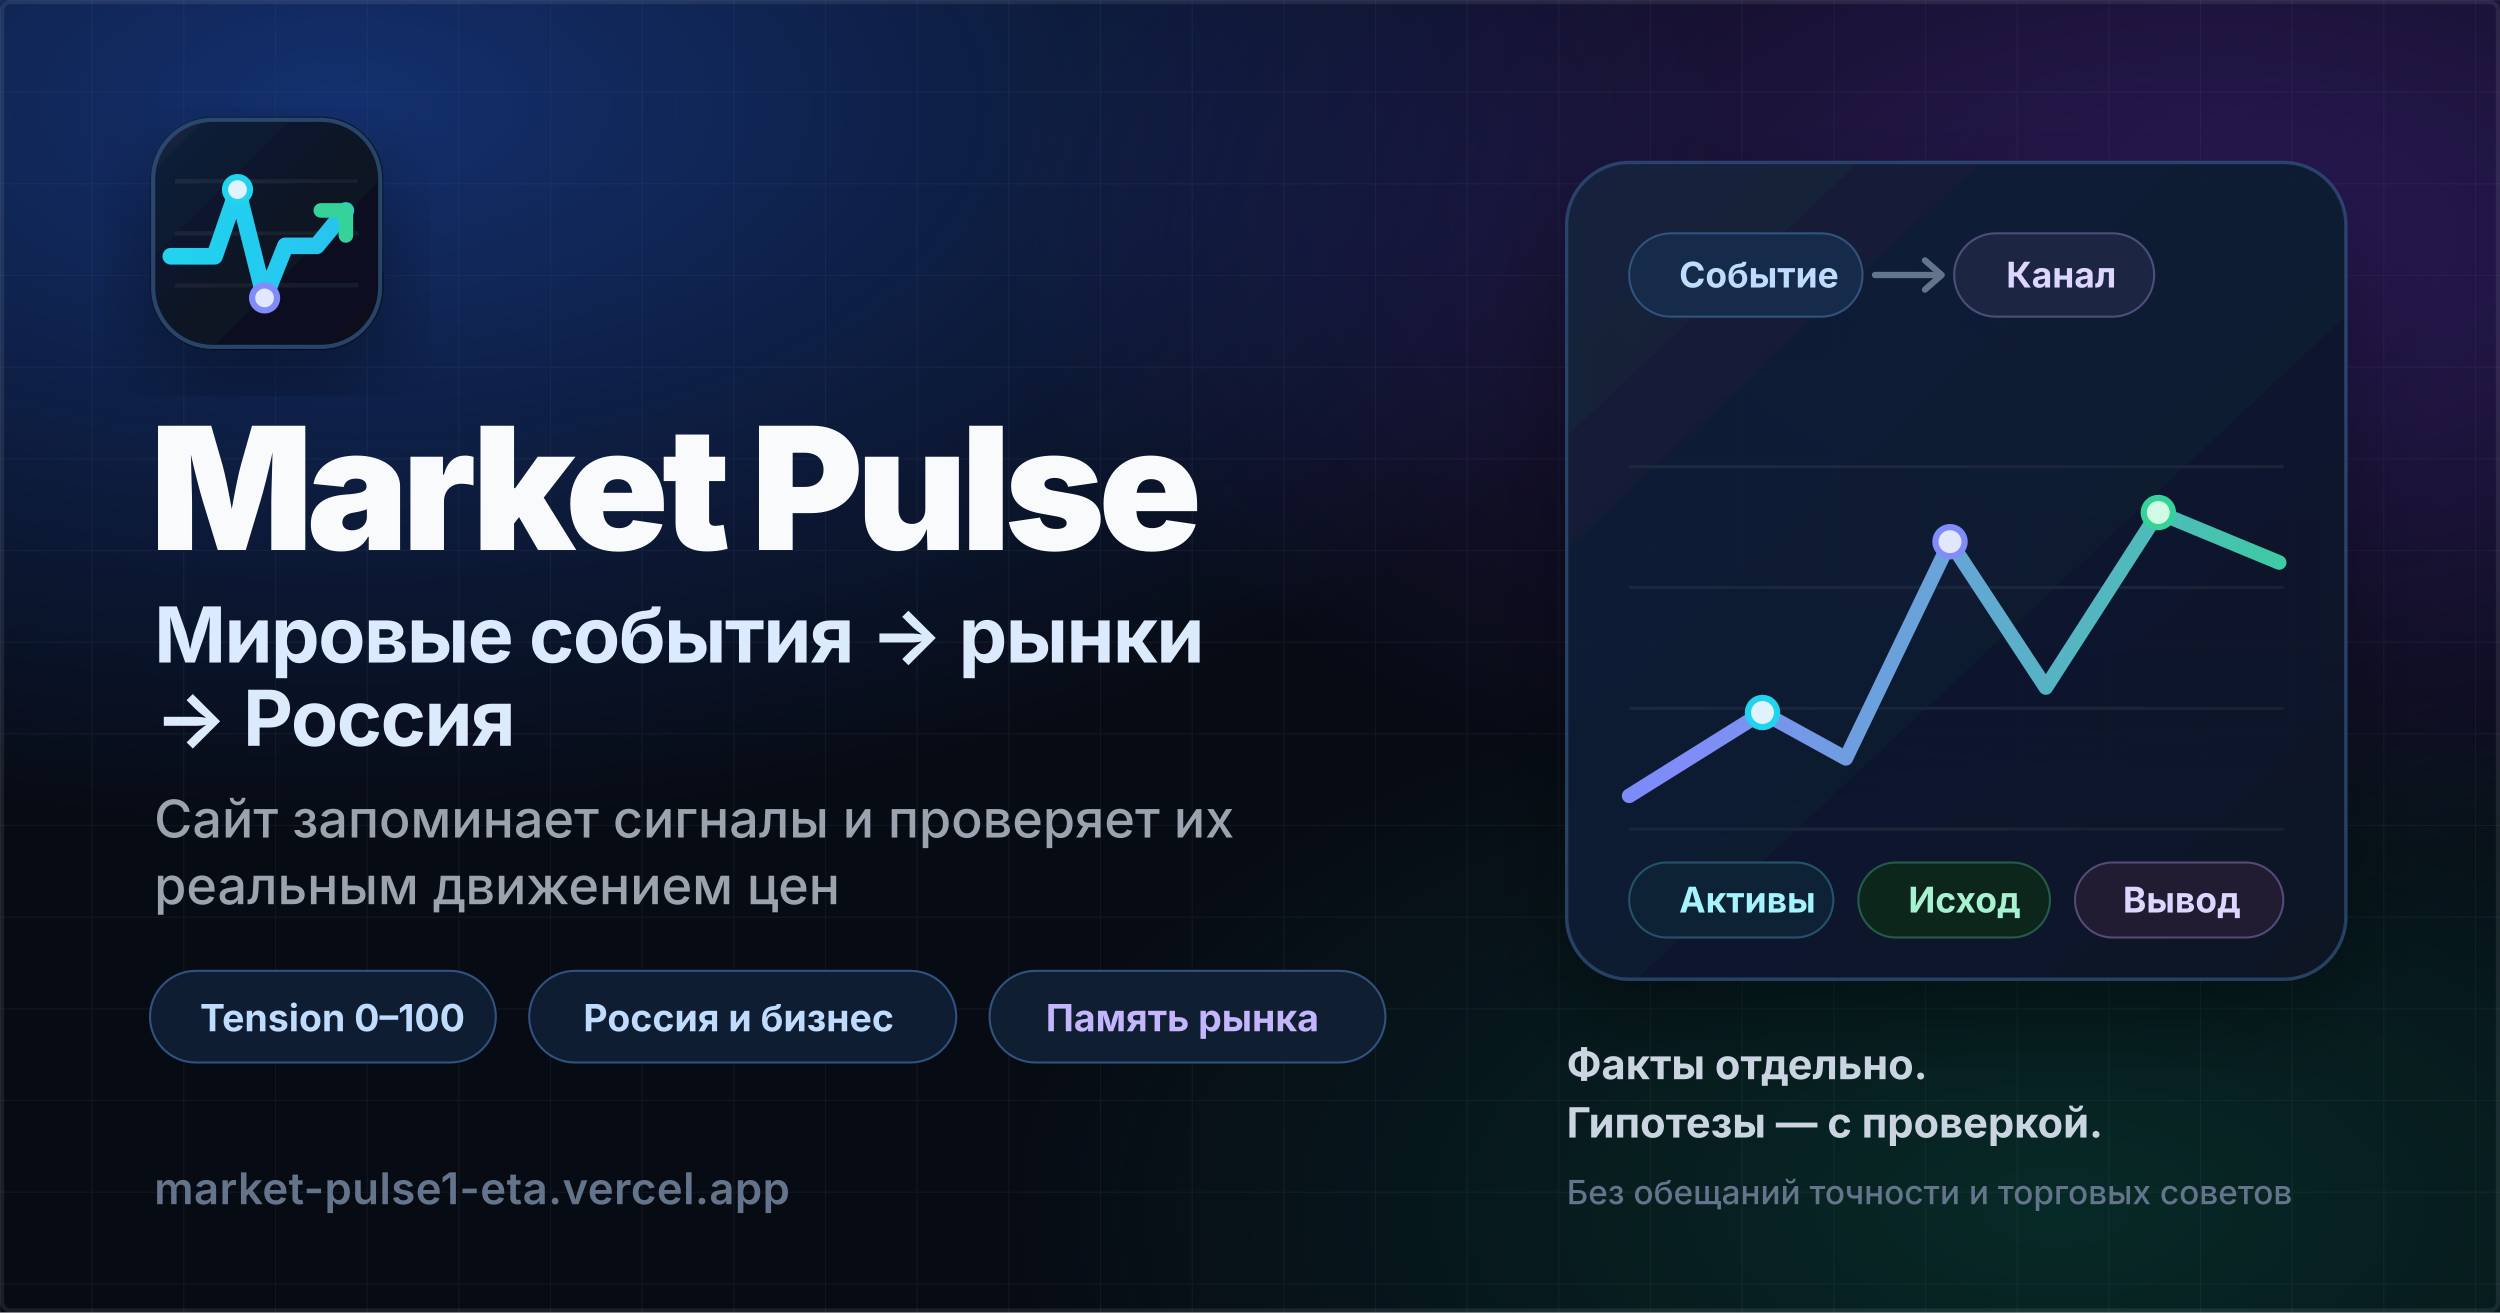
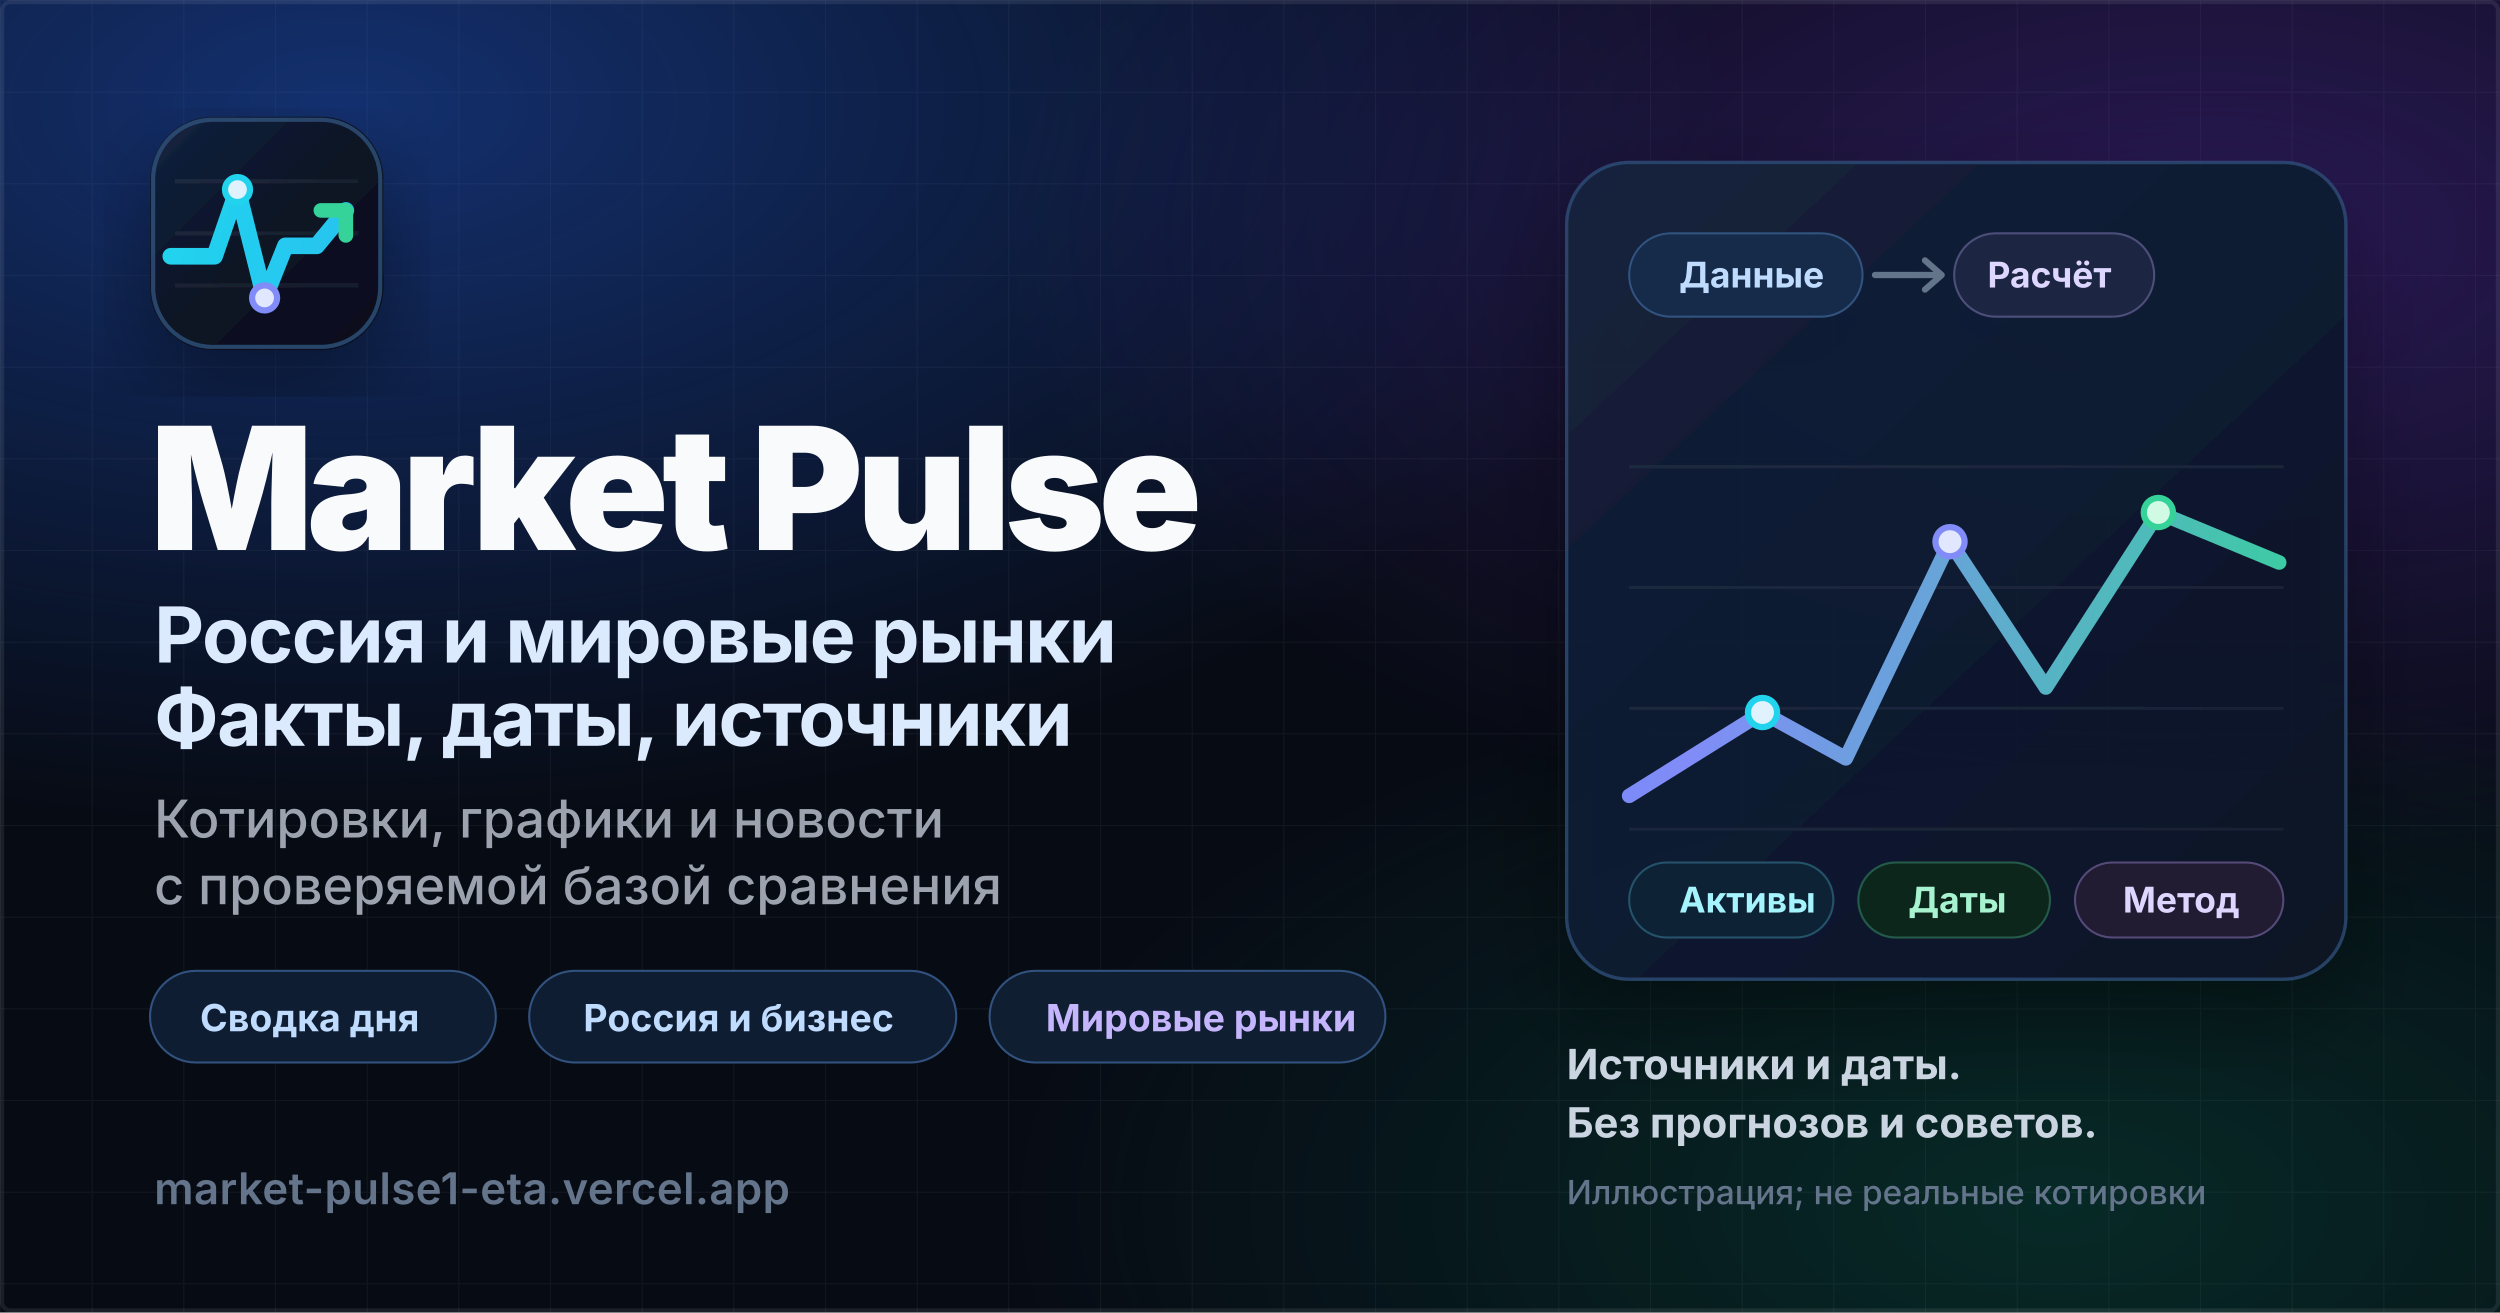
<svg xmlns="http://www.w3.org/2000/svg" width="1200" height="630" viewBox="0 0 1200 630" role="img" aria-labelledby="title desc">
  <defs>
    <radialGradient id="glow-blue" cx="14%" cy="8%" r="55%">
      <stop offset="0" stop-color="#2563EB" stop-opacity="0.42" />
      <stop offset="1" stop-color="#2563EB" stop-opacity="0" />
    </radialGradient>
    <radialGradient id="glow-violet" cx="88%" cy="18%" r="48%">
      <stop offset="0" stop-color="#7C3AED" stop-opacity="0.30" />
      <stop offset="1" stop-color="#7C3AED" stop-opacity="0" />
    </radialGradient>
    <radialGradient id="glow-green" cx="82%" cy="92%" r="42%">
      <stop offset="0" stop-color="#059669" stop-opacity="0.22" />
      <stop offset="1" stop-color="#059669" stop-opacity="0" />
    </radialGradient>
    <linearGradient id="panel" x1="770" y1="88" x2="1120" y2="462" gradientUnits="userSpaceOnUse">
      <stop offset="0" stop-color="#13223C" stop-opacity="0.96" />
      <stop offset="1" stop-color="#0B1324" stop-opacity="0.96" />
    </linearGradient>
    <linearGradient id="mark-bg" x1="76" y1="58" x2="178" y2="160" gradientUnits="userSpaceOnUse">
      <stop offset="0" stop-color="#13233F" />
      <stop offset="0.55" stop-color="#0B1222" />
      <stop offset="1" stop-color="#07101F" />
    </linearGradient>
    <linearGradient id="pulse-line" x1="80" y1="120" x2="1120" y2="330" gradientUnits="userSpaceOnUse">
      <stop offset="0" stop-color="#22D3EE" />
      <stop offset="0.42" stop-color="#3B82F6" />
      <stop offset="0.72" stop-color="#818CF8" />
      <stop offset="1" stop-color="#34D399" />
    </linearGradient>
    <pattern id="grid" width="44" height="44" patternUnits="userSpaceOnUse">
      <path d="M44 0H0V44" fill="none" stroke="#FFFFFF" stroke-opacity="0.045" stroke-width="1" />
    </pattern>
    <filter id="soft-shadow" x="-20%" y="-20%" width="140%" height="140%">
      <feDropShadow dx="0" dy="18" stdDeviation="22" flood-color="#000000" flood-opacity="0.36" />
    </filter>
  </defs>
  <rect width="1200" height="630" fill="#070B14" />
  <rect width="1200" height="630" fill="url(#grid)" />
  <rect width="1200" height="630" fill="url(#glow-blue)" />
  <rect width="1200" height="630" fill="url(#glow-violet)" />
  <rect width="1200" height="630" fill="url(#glow-green)" />
  <rect x="1" y="1" width="1198" height="628" rx="4" fill="none" stroke="#FFFFFF" stroke-opacity="0.08" stroke-width="2" />
  <g filter="url(#soft-shadow)">
    <rect x="72" y="56" width="112" height="112" rx="30" fill="url(#mark-bg)" />
    <rect x="73.5" y="57.5" width="109" height="109" rx="28.5" fill="none" stroke="#31527E" stroke-opacity="0.78" stroke-width="2" />
    <path d="M84 137H172M84 112H172M84 87H172" stroke="#FFFFFF" stroke-opacity="0.06" stroke-width="2" />
    <path d="M82 123H103L114 91L127 143L137 118H152L166 101" fill="none" stroke="url(#pulse-line)" stroke-width="8" stroke-linecap="round" stroke-linejoin="round" />
    <path d="M154 101H166V113" fill="none" stroke="#34D399" stroke-width="7" stroke-linecap="round" stroke-linejoin="round" />
    <circle cx="114" cy="91" r="6" fill="#E0F2FE" stroke="#22D3EE" stroke-width="3" />
    <circle cx="127" cy="143" r="6" fill="#E0E7FF" stroke="#818CF8" stroke-width="3" />
  </g>
  <text x="72" y="264" font-family="Inter, Arial, sans-serif" font-size="82" font-weight="850" letter-spacing="-3.2" fill="#F9FAFB">Market Pulse</text>
-   <text x="74" y="318" font-family="Inter, Arial, sans-serif" font-size="37" font-weight="700" letter-spacing="-0.7" fill="#DCEAFE">Мировые события → рынки</text>
-   <text x="74" y="358" font-family="Inter, Arial, sans-serif" font-size="37" font-weight="700" letter-spacing="-0.7" fill="#DCEAFE">→ Россия</text>
-   <text x="74" y="402" font-family="Inter, Arial, sans-serif" font-size="25" font-weight="500" fill="#9CA3AF">Сайт запоминает сигналы и проверяет их</text>
-   <text x="74" y="434" font-family="Inter, Arial, sans-serif" font-size="25" font-weight="500" fill="#9CA3AF">реальным движением цен</text>
+   <text x="74" y="318" font-family="Inter, Arial, sans-serif" font-size="37" font-weight="700" letter-spacing="-0.7" fill="#DCEAFE">Россия и мировые рынки</text>
+   <text x="74" y="358" font-family="Inter, Arial, sans-serif" font-size="37" font-weight="700" letter-spacing="-0.7" fill="#DCEAFE">Факты, даты, источники</text>
+   <text x="74" y="402" font-family="Inter, Arial, sans-serif" font-size="25" font-weight="500" fill="#9CA3AF">Котировки, графики и новости</text>
+   <text x="74" y="434" font-family="Inter, Arial, sans-serif" font-size="25" font-weight="500" fill="#9CA3AF">с проверяемой базой сравнения</text>
  <g font-family="Inter, Arial, sans-serif" font-size="18" font-weight="700">
    <rect x="72" y="466" width="166" height="44" rx="22" fill="#0F1D33" stroke="#31527E" />
-     <text x="96" y="495" fill="#BFDBFE">Tension 0–100</text>
+     <text x="96" y="495" fill="#BFDBFE">Сводка дня</text>
    <rect x="254" y="466" width="205" height="44" rx="22" fill="#0F1D33" stroke="#31527E" />
    <text x="280" y="495" fill="#BFDBFE">Россия и бизнес</text>
    <rect x="475" y="466" width="190" height="44" rx="22" fill="#101E32" stroke="#31527E" />
-     <text x="502" y="495" fill="#C4B5FD">Память рынка</text>
+     <text x="502" y="495" fill="#C4B5FD">Мировые рынки</text>
  </g>
  <text x="74" y="578" font-family="Inter, Arial, sans-serif" font-size="21" font-weight="600" letter-spacing="0.2" fill="#64748B">market-pulse1-eta.vercel.app</text>
  <g filter="url(#soft-shadow)">
    <rect x="752" y="78" width="374" height="392" rx="30" fill="url(#panel)" stroke="#31527E" stroke-opacity="0.72" stroke-width="1.6" />
    <path d="M782 398H1096M782 340H1096M782 282H1096M782 224H1096" stroke="#FFFFFF" stroke-opacity="0.055" stroke-width="1.4" />
    <path d="M782 382L846 342L886 364L936 260L982 330L1036 246L1094 270" fill="none" stroke="url(#pulse-line)" stroke-width="7" stroke-linecap="round" stroke-linejoin="round" />
    <circle cx="846" cy="342" r="7" fill="#E0F2FE" stroke="#22D3EE" stroke-width="3" />
    <circle cx="936" cy="260" r="7" fill="#E0E7FF" stroke="#818CF8" stroke-width="3" />
    <circle cx="1036" cy="246" r="7" fill="#D1FAE5" stroke="#34D399" stroke-width="3" />
    <g font-family="Inter, Arial, sans-serif" font-size="17" font-weight="700">
      <rect x="782" y="112" width="112" height="40" rx="20" fill="#122A4A" stroke="#31527E" />
-       <text x="806" y="138" fill="#BFDBFE">Событие</text>
+       <text x="806" y="138" fill="#BFDBFE">Данные</text>
      <path d="M900 132H930" stroke="#64748B" stroke-width="3" stroke-linecap="round" />
      <path d="M924 125L932 132L924 139" fill="none" stroke="#64748B" stroke-width="3" stroke-linecap="round" stroke-linejoin="round" />
      <rect x="938" y="112" width="96" height="40" rx="20" fill="#1D2542" stroke="#4C4F7A" />
-       <text x="963" y="138" fill="#DDD6FE">Канал</text>
+       <text x="954" y="138" fill="#DDD6FE">Расчёт</text>
      <rect x="782" y="414" width="98" height="36" rx="18" fill="#0E2235" stroke="#24536B" />
      <text x="806" y="438" fill="#A5F3FC">Активы</text>
      <rect x="892" y="414" width="92" height="36" rx="18" fill="#10261F" stroke="#245B4A" />
-       <text x="916" y="438" fill="#A7F3D0">Исход</text>
+       <text x="916" y="438" fill="#A7F3D0">Даты</text>
      <rect x="996" y="414" width="100" height="36" rx="18" fill="#201B33" stroke="#554A78" />
-       <text x="1019" y="438" fill="#DDD6FE">Вывод</text>
+       <text x="1019" y="438" fill="#DDD6FE">Метод</text>
    </g>
  </g>
-   <text x="752" y="518" font-family="Inter, Arial, sans-serif" font-size="20" font-weight="700" fill="#CBD5E1">Факты отдельно.</text>
-   <text x="752" y="546" font-family="Inter, Arial, sans-serif" font-size="20" font-weight="700" fill="#CBD5E1">Гипотезы — с проверкой.</text>
-   <text x="752" y="578" font-family="Inter, Arial, sans-serif" font-size="16" font-weight="500" fill="#64748B">Без обещаний точности и торговых советов</text>
+   <text x="752" y="518" font-family="Inter, Arial, sans-serif" font-size="20" font-weight="700" fill="#CBD5E1">Источники и даты.</text>
+   <text x="752" y="546" font-family="Inter, Arial, sans-serif" font-size="20" font-weight="700" fill="#CBD5E1">Без прогнозов и советов.</text>
+   <text x="752" y="578" font-family="Inter, Arial, sans-serif" font-size="16" font-weight="500" fill="#64748B">Иллюстрация; не реальные котировки</text>
</svg>
